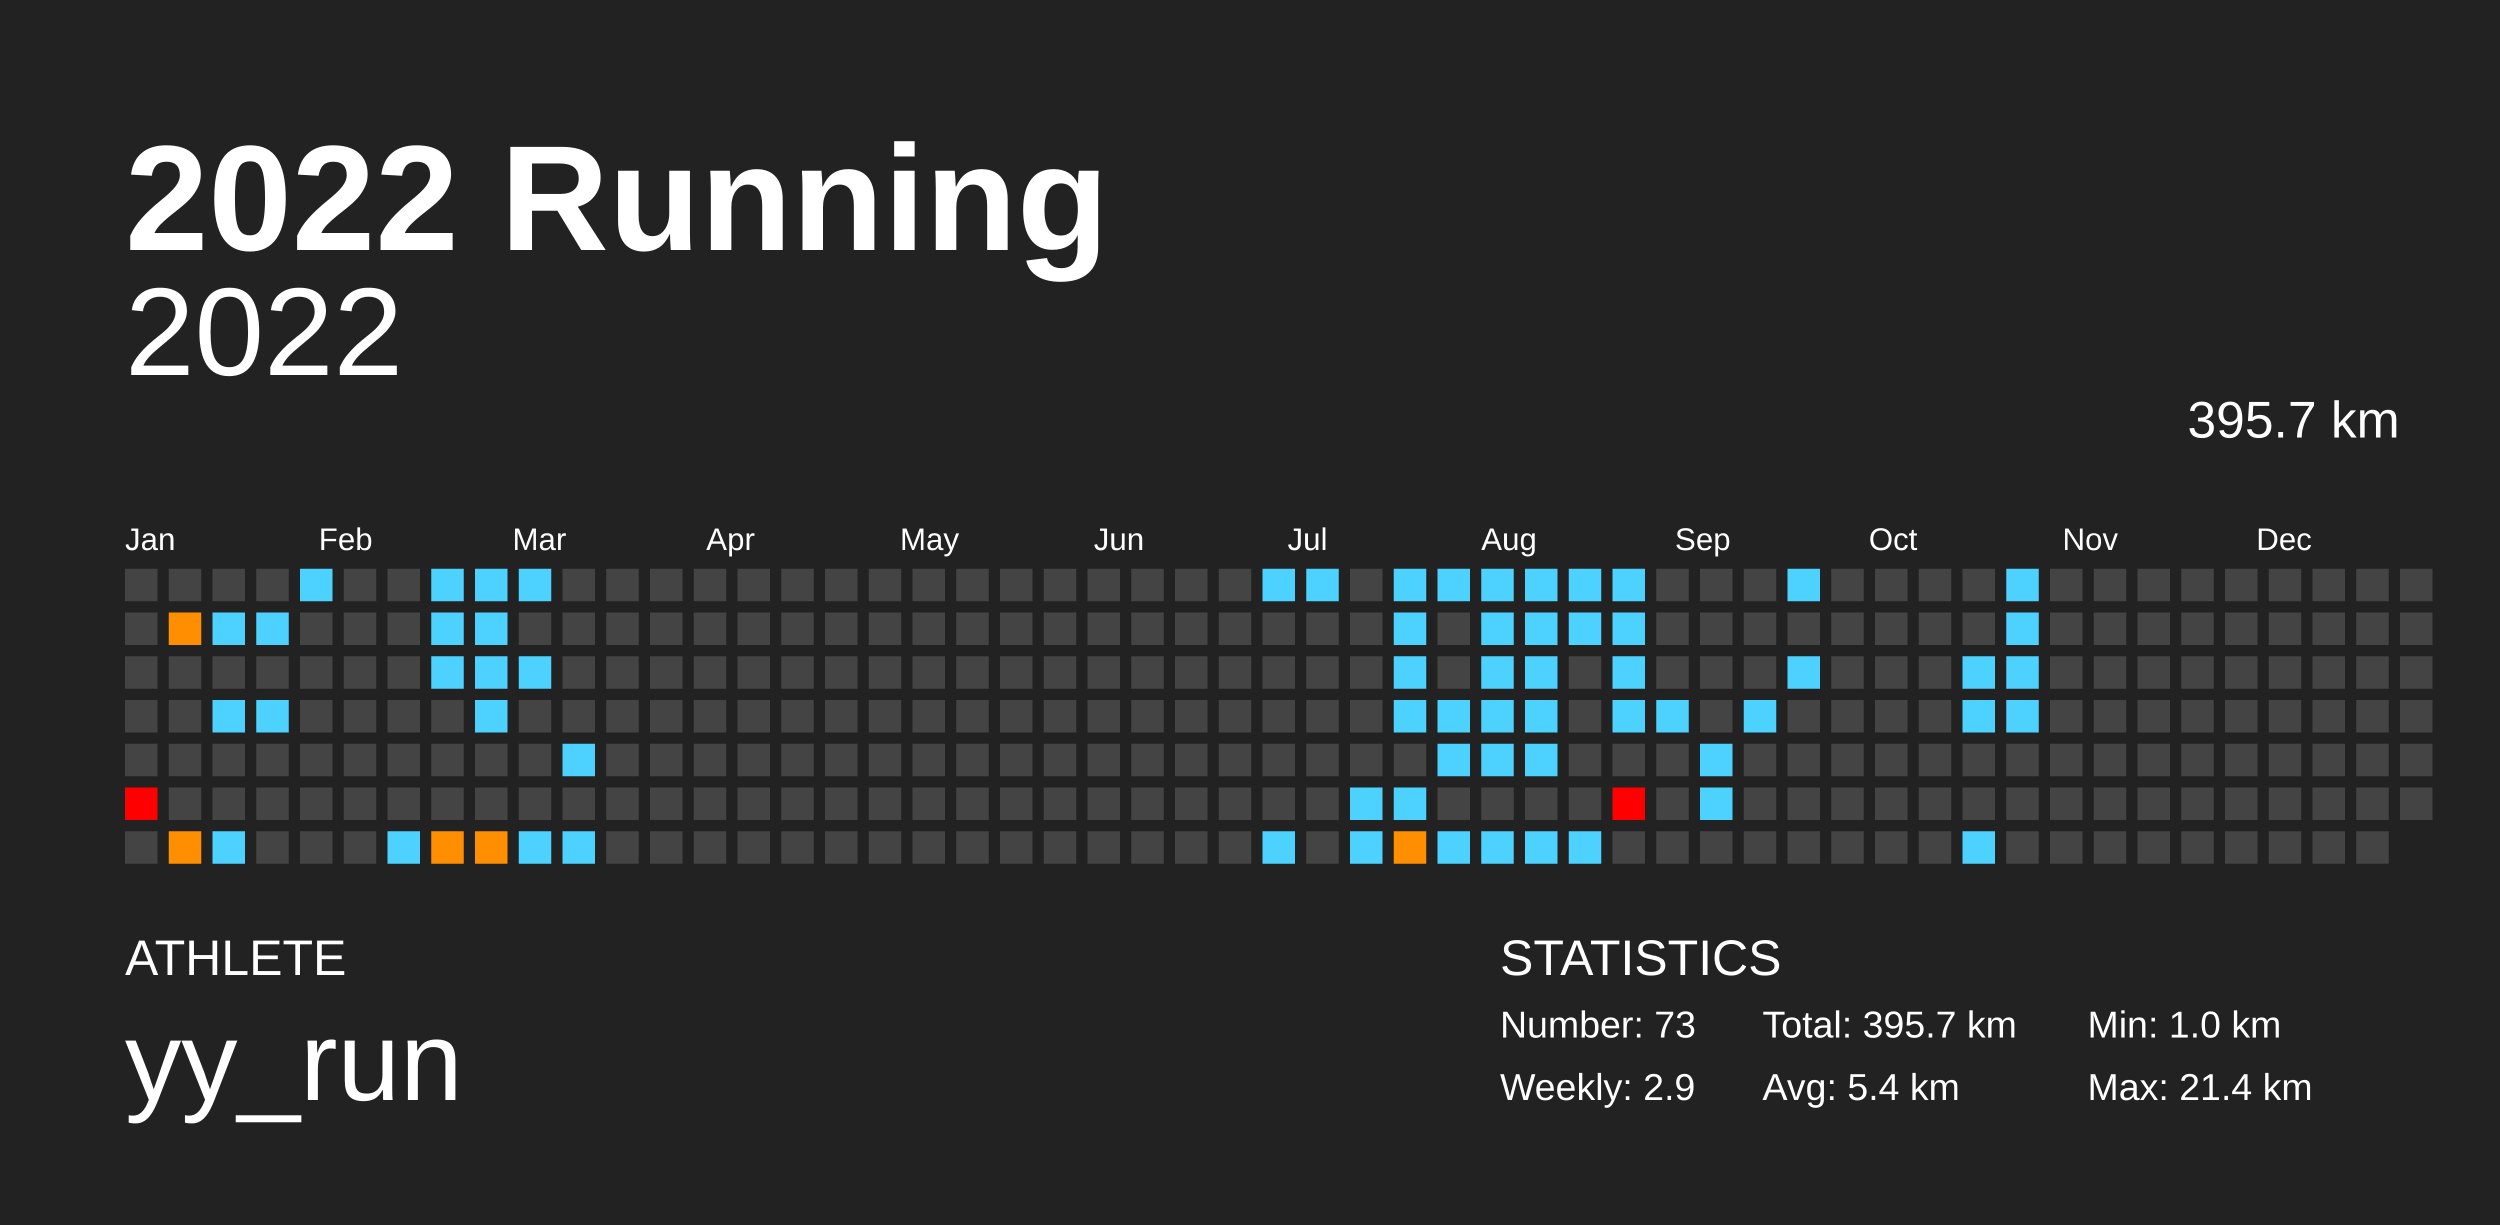
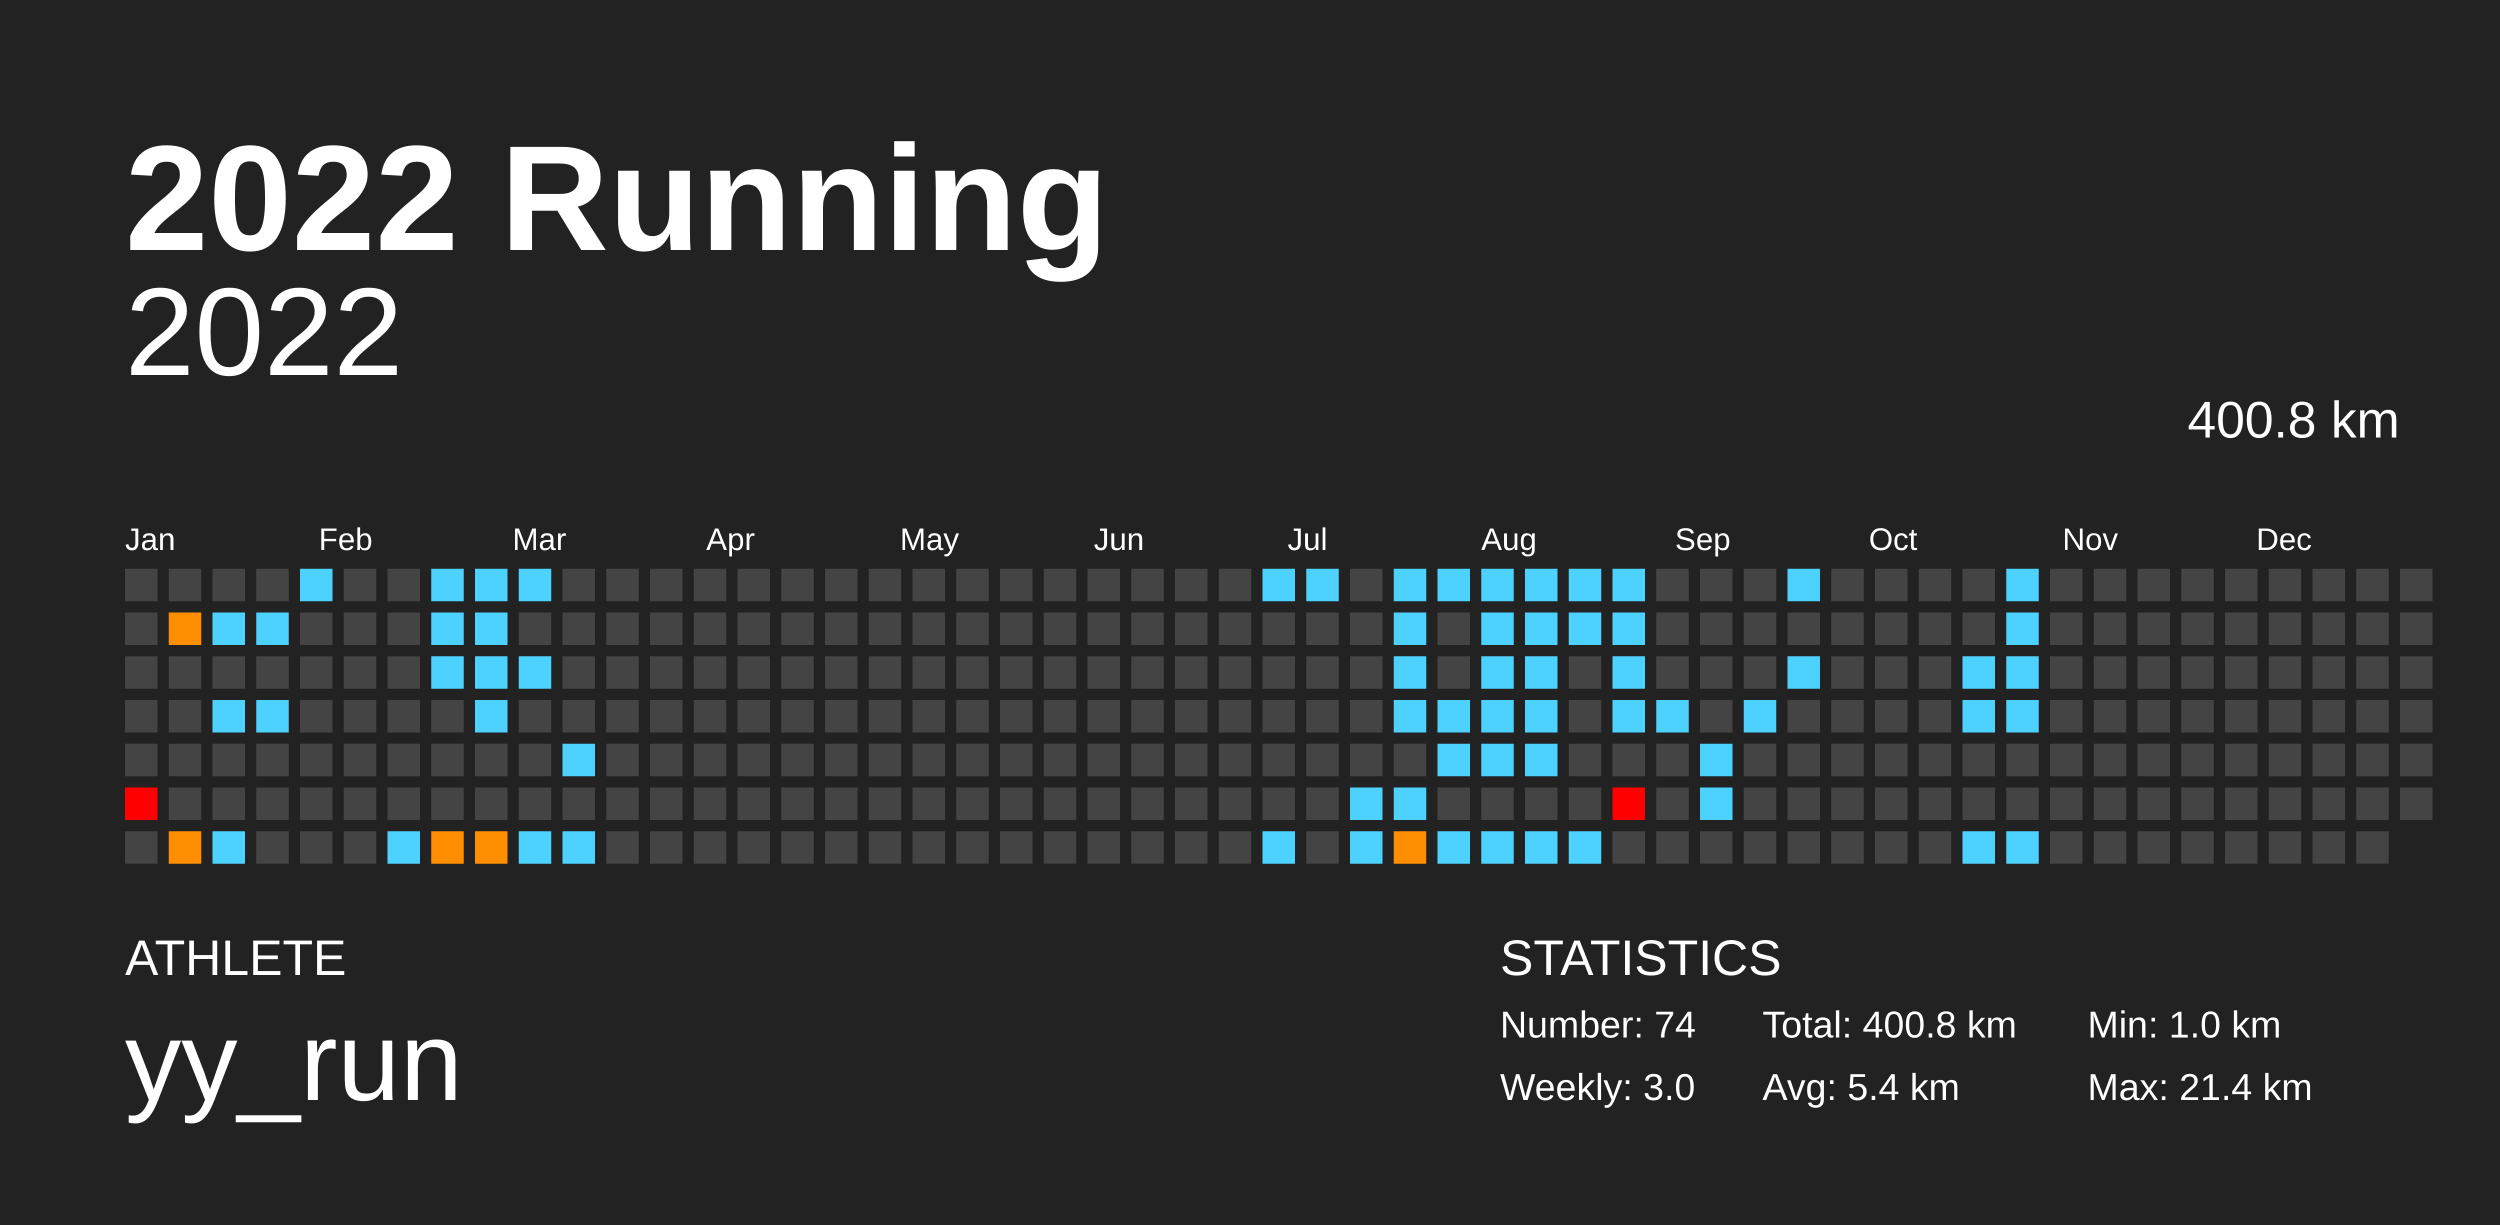
<svg xmlns="http://www.w3.org/2000/svg" baseProfile="full" height="98mm" version="1.1" viewBox="0,0,200,98" width="200mm">
  <defs />
  <rect fill="#222222" height="98" width="200" x="0" y="0" />
  <text fill="#FFFFFF" style="font-size:12px; font-family:Arial; font-weight:bold;" x="10" y="20">2022 Running</text>
  <text fill="#FFFFFF" style="font-size:4px; font-family:Arial" x="10" y="78">ATHLETE</text>
  <text fill="#FFFFFF" style="font-size:9px; font-family:Arial" x="10" y="88">yy_run</text>
  <text fill="#FFFFFF" style="font-size:4px; font-family:Arial" x="120" y="78">STATISTICS</text>
-   <text fill="#FFFFFF" style="font-size:3px; font-family:Arial" x="120" y="83">Number: 73</text>
-   <text fill="#FFFFFF" style="font-size:3px; font-family:Arial" x="120" y="88">Weekly: 2.9</text>
-   <text fill="#FFFFFF" style="font-size:3px; font-family:Arial" x="141" y="83">Total: 395.7 km</text>
+   <text fill="#FFFFFF" style="font-size:3px; font-family:Arial" x="120" y="83">Number: 74</text>
+   <text fill="#FFFFFF" style="font-size:3px; font-family:Arial" x="120" y="88">Weekly: 3.0</text>
+   <text fill="#FFFFFF" style="font-size:3px; font-family:Arial" x="141" y="83">Total: 400.8 km</text>
  <text fill="#FFFFFF" style="font-size:3px; font-family:Arial" x="141" y="88">Avg: 5.4 km</text>
  <text fill="#FFFFFF" style="font-size:3px; font-family:Arial" x="167" y="83">Min: 1.0 km</text>
  <text fill="#FFFFFF" style="font-size:3px; font-family:Arial" x="167" y="88">Max: 21.4 km</text>
  <text alignment-baseline="hanging" fill="#FFFFFF" style="font-size:10.0px; font-family:Arial;" x="10" y="30">2022</text>
-   <text alignment-baseline="hanging" fill="#FFFFFF" style="font-size:4.125px; font-family:Arial;" x="175" y="35">395.7 km</text>
+   <text alignment-baseline="hanging" fill="#FFFFFF" style="font-size:4.125px; font-family:Arial;" x="175" y="35">400.8 km</text>
  <text fill="#FFFFFF" style="font-size:2.5px; font-family:Arial" x="10.0" y="44">Jan</text>
  <text fill="#FFFFFF" style="font-size:2.5px; font-family:Arial" x="25.5" y="44">Feb</text>
  <text fill="#FFFFFF" style="font-size:2.5px; font-family:Arial" x="41.0" y="44">Mar</text>
  <text fill="#FFFFFF" style="font-size:2.5px; font-family:Arial" x="56.5" y="44">Apr</text>
  <text fill="#FFFFFF" style="font-size:2.5px; font-family:Arial" x="72.0" y="44">May</text>
  <text fill="#FFFFFF" style="font-size:2.5px; font-family:Arial" x="87.5" y="44">Jun</text>
  <text fill="#FFFFFF" style="font-size:2.5px; font-family:Arial" x="103.0" y="44">Jul</text>
  <text fill="#FFFFFF" style="font-size:2.5px; font-family:Arial" x="118.5" y="44">Aug</text>
  <text fill="#FFFFFF" style="font-size:2.5px; font-family:Arial" x="134.0" y="44">Sep</text>
  <text fill="#FFFFFF" style="font-size:2.5px; font-family:Arial" x="149.5" y="44">Oct</text>
  <text fill="#FFFFFF" style="font-size:2.5px; font-family:Arial" x="165.0" y="44">Nov</text>
  <text fill="#FFFFFF" style="font-size:2.5px; font-family:Arial" x="180.5" y="44">Dec</text>
  <rect fill="#444444" height="2.6" width="2.6" x="10.0" y="45.5" />
  <rect fill="#444444" height="2.6" width="2.6" x="10.0" y="49.0" />
  <rect fill="#444444" height="2.6" width="2.6" x="10.0" y="52.5" />
  <rect fill="#444444" height="2.6" width="2.6" x="10.0" y="56.0" />
  <rect fill="#444444" height="2.6" width="2.6" x="10.0" y="59.5" />
  <rect fill="red" height="2.6" width="2.6" x="10.0" y="63.0" />
  <rect fill="#444444" height="2.6" width="2.6" x="10.0" y="66.5" />
  <rect fill="#444444" height="2.6" width="2.6" x="13.5" y="45.5" />
  <rect fill="#ff8f00" height="2.6" width="2.6" x="13.5" y="49.0" />
  <rect fill="#444444" height="2.6" width="2.6" x="13.5" y="52.5" />
  <rect fill="#444444" height="2.6" width="2.6" x="13.5" y="56.0" />
  <rect fill="#444444" height="2.6" width="2.6" x="13.5" y="59.5" />
  <rect fill="#444444" height="2.6" width="2.6" x="13.5" y="63.0" />
  <rect fill="#ff8e00" height="2.6" width="2.6" x="13.5" y="66.5" />
  <rect fill="#444444" height="2.6" width="2.6" x="17.0" y="45.5" />
  <rect fill="#4dd2ff" height="2.6" width="2.6" x="17.0" y="49.0" />
  <rect fill="#444444" height="2.6" width="2.6" x="17.0" y="52.5" />
  <rect fill="#4dd2ff" height="2.6" width="2.6" x="17.0" y="56.0" />
  <rect fill="#444444" height="2.6" width="2.6" x="17.0" y="59.5" />
  <rect fill="#444444" height="2.6" width="2.6" x="17.0" y="63.0" />
  <rect fill="#4dd2ff" height="2.6" width="2.6" x="17.0" y="66.5" />
  <rect fill="#444444" height="2.6" width="2.6" x="20.5" y="45.5" />
  <rect fill="#4dd2ff" height="2.6" width="2.6" x="20.5" y="49.0" />
  <rect fill="#444444" height="2.6" width="2.6" x="20.5" y="52.5" />
  <rect fill="#4dd2ff" height="2.6" width="2.6" x="20.5" y="56.0" />
  <rect fill="#444444" height="2.6" width="2.6" x="20.5" y="59.5" />
  <rect fill="#444444" height="2.6" width="2.6" x="20.5" y="63.0" />
  <rect fill="#444444" height="2.6" width="2.6" x="20.5" y="66.5" />
  <rect fill="#4dd2ff" height="2.6" width="2.6" x="24.0" y="45.5" />
  <rect fill="#444444" height="2.6" width="2.6" x="24.0" y="49.0" />
  <rect fill="#444444" height="2.6" width="2.6" x="24.0" y="52.5" />
  <rect fill="#444444" height="2.6" width="2.6" x="24.0" y="56.0" />
  <rect fill="#444444" height="2.6" width="2.6" x="24.0" y="59.5" />
  <rect fill="#444444" height="2.6" width="2.6" x="24.0" y="63.0" />
  <rect fill="#444444" height="2.6" width="2.6" x="24.0" y="66.5" />
  <rect fill="#444444" height="2.6" width="2.6" x="27.5" y="45.5" />
  <rect fill="#444444" height="2.6" width="2.6" x="27.5" y="49.0" />
  <rect fill="#444444" height="2.6" width="2.6" x="27.5" y="52.5" />
  <rect fill="#444444" height="2.6" width="2.6" x="27.5" y="56.0" />
  <rect fill="#444444" height="2.6" width="2.6" x="27.5" y="59.5" />
  <rect fill="#444444" height="2.6" width="2.6" x="27.5" y="63.0" />
  <rect fill="#444444" height="2.6" width="2.6" x="27.5" y="66.5" />
  <rect fill="#444444" height="2.6" width="2.6" x="31.0" y="45.5" />
  <rect fill="#444444" height="2.6" width="2.6" x="31.0" y="49.0" />
  <rect fill="#444444" height="2.6" width="2.6" x="31.0" y="52.5" />
  <rect fill="#444444" height="2.6" width="2.6" x="31.0" y="56.0" />
  <rect fill="#444444" height="2.6" width="2.6" x="31.0" y="59.5" />
  <rect fill="#444444" height="2.6" width="2.6" x="31.0" y="63.0" />
  <rect fill="#4dd2ff" height="2.6" width="2.6" x="31.0" y="66.5" />
  <rect fill="#4dd2ff" height="2.6" width="2.6" x="34.5" y="45.5" />
  <rect fill="#4dd2ff" height="2.6" width="2.6" x="34.5" y="49.0" />
  <rect fill="#4dd2ff" height="2.6" width="2.6" x="34.5" y="52.5" />
  <rect fill="#444444" height="2.6" width="2.6" x="34.5" y="56.0" />
  <rect fill="#444444" height="2.6" width="2.6" x="34.5" y="59.5" />
  <rect fill="#444444" height="2.6" width="2.6" x="34.5" y="63.0" />
  <rect fill="#ff8f00" height="2.6" width="2.6" x="34.5" y="66.5" />
  <rect fill="#4dd2ff" height="2.6" width="2.6" x="38.0" y="45.5" />
  <rect fill="#4dd2ff" height="2.6" width="2.6" x="38.0" y="49.0" />
  <rect fill="#4dd2ff" height="2.6" width="2.6" x="38.0" y="52.5" />
  <rect fill="#4dd2ff" height="2.6" width="2.6" x="38.0" y="56.0" />
  <rect fill="#444444" height="2.6" width="2.6" x="38.0" y="59.5" />
  <rect fill="#444444" height="2.6" width="2.6" x="38.0" y="63.0" />
  <rect fill="#ff8e00" height="2.6" width="2.6" x="38.0" y="66.5" />
  <rect fill="#4dd2ff" height="2.6" width="2.6" x="41.5" y="45.5" />
  <rect fill="#444444" height="2.6" width="2.6" x="41.5" y="49.0" />
  <rect fill="#4dd2ff" height="2.6" width="2.6" x="41.5" y="52.5" />
  <rect fill="#444444" height="2.6" width="2.6" x="41.5" y="56.0" />
  <rect fill="#444444" height="2.6" width="2.6" x="41.5" y="59.5" />
  <rect fill="#444444" height="2.6" width="2.6" x="41.5" y="63.0" />
  <rect fill="#4dd2ff" height="2.6" width="2.6" x="41.5" y="66.5" />
  <rect fill="#444444" height="2.6" width="2.6" x="45.0" y="45.5" />
  <rect fill="#444444" height="2.6" width="2.6" x="45.0" y="49.0" />
  <rect fill="#444444" height="2.6" width="2.6" x="45.0" y="52.5" />
  <rect fill="#444444" height="2.6" width="2.6" x="45.0" y="56.0" />
  <rect fill="#4dd2ff" height="2.6" width="2.6" x="45.0" y="59.5" />
  <rect fill="#444444" height="2.6" width="2.6" x="45.0" y="63.0" />
  <rect fill="#4dd2ff" height="2.6" width="2.6" x="45.0" y="66.5" />
  <rect fill="#444444" height="2.6" width="2.6" x="48.5" y="45.5" />
  <rect fill="#444444" height="2.6" width="2.6" x="48.5" y="49.0" />
  <rect fill="#444444" height="2.6" width="2.6" x="48.5" y="52.5" />
  <rect fill="#444444" height="2.6" width="2.6" x="48.5" y="56.0" />
  <rect fill="#444444" height="2.6" width="2.6" x="48.5" y="59.5" />
  <rect fill="#444444" height="2.6" width="2.6" x="48.5" y="63.0" />
  <rect fill="#444444" height="2.6" width="2.6" x="48.5" y="66.5" />
  <rect fill="#444444" height="2.6" width="2.6" x="52.0" y="45.5" />
  <rect fill="#444444" height="2.6" width="2.6" x="52.0" y="49.0" />
  <rect fill="#444444" height="2.6" width="2.6" x="52.0" y="52.5" />
  <rect fill="#444444" height="2.6" width="2.6" x="52.0" y="56.0" />
  <rect fill="#444444" height="2.6" width="2.6" x="52.0" y="59.5" />
  <rect fill="#444444" height="2.6" width="2.6" x="52.0" y="63.0" />
  <rect fill="#444444" height="2.6" width="2.6" x="52.0" y="66.5" />
  <rect fill="#444444" height="2.6" width="2.6" x="55.5" y="45.5" />
  <rect fill="#444444" height="2.6" width="2.6" x="55.5" y="49.0" />
  <rect fill="#444444" height="2.6" width="2.6" x="55.5" y="52.5" />
  <rect fill="#444444" height="2.6" width="2.6" x="55.5" y="56.0" />
  <rect fill="#444444" height="2.6" width="2.6" x="55.5" y="59.5" />
  <rect fill="#444444" height="2.6" width="2.6" x="55.5" y="63.0" />
  <rect fill="#444444" height="2.6" width="2.6" x="55.5" y="66.5" />
  <rect fill="#444444" height="2.6" width="2.6" x="59.0" y="45.5" />
  <rect fill="#444444" height="2.6" width="2.6" x="59.0" y="49.0" />
  <rect fill="#444444" height="2.6" width="2.6" x="59.0" y="52.5" />
  <rect fill="#444444" height="2.6" width="2.6" x="59.0" y="56.0" />
  <rect fill="#444444" height="2.6" width="2.6" x="59.0" y="59.5" />
  <rect fill="#444444" height="2.6" width="2.6" x="59.0" y="63.0" />
  <rect fill="#444444" height="2.6" width="2.6" x="59.0" y="66.5" />
  <rect fill="#444444" height="2.6" width="2.6" x="62.5" y="45.5" />
  <rect fill="#444444" height="2.6" width="2.6" x="62.5" y="49.0" />
  <rect fill="#444444" height="2.6" width="2.6" x="62.5" y="52.5" />
  <rect fill="#444444" height="2.6" width="2.6" x="62.5" y="56.0" />
  <rect fill="#444444" height="2.6" width="2.6" x="62.5" y="59.5" />
  <rect fill="#444444" height="2.6" width="2.6" x="62.5" y="63.0" />
  <rect fill="#444444" height="2.6" width="2.6" x="62.5" y="66.5" />
  <rect fill="#444444" height="2.6" width="2.6" x="66.0" y="45.5" />
  <rect fill="#444444" height="2.6" width="2.6" x="66.0" y="49.0" />
  <rect fill="#444444" height="2.6" width="2.6" x="66.0" y="52.5" />
  <rect fill="#444444" height="2.6" width="2.6" x="66.0" y="56.0" />
  <rect fill="#444444" height="2.6" width="2.6" x="66.0" y="59.5" />
  <rect fill="#444444" height="2.6" width="2.6" x="66.0" y="63.0" />
  <rect fill="#444444" height="2.6" width="2.6" x="66.0" y="66.5" />
  <rect fill="#444444" height="2.6" width="2.6" x="69.5" y="45.5" />
  <rect fill="#444444" height="2.6" width="2.6" x="69.5" y="49.0" />
  <rect fill="#444444" height="2.6" width="2.6" x="69.5" y="52.5" />
  <rect fill="#444444" height="2.6" width="2.6" x="69.5" y="56.0" />
  <rect fill="#444444" height="2.6" width="2.6" x="69.5" y="59.5" />
  <rect fill="#444444" height="2.6" width="2.6" x="69.5" y="63.0" />
  <rect fill="#444444" height="2.6" width="2.6" x="69.5" y="66.5" />
  <rect fill="#444444" height="2.6" width="2.6" x="73.0" y="45.5" />
  <rect fill="#444444" height="2.6" width="2.6" x="73.0" y="49.0" />
  <rect fill="#444444" height="2.6" width="2.6" x="73.0" y="52.5" />
  <rect fill="#444444" height="2.6" width="2.6" x="73.0" y="56.0" />
  <rect fill="#444444" height="2.6" width="2.6" x="73.0" y="59.5" />
  <rect fill="#444444" height="2.6" width="2.6" x="73.0" y="63.0" />
  <rect fill="#444444" height="2.6" width="2.6" x="73.0" y="66.5" />
  <rect fill="#444444" height="2.6" width="2.6" x="76.5" y="45.5" />
  <rect fill="#444444" height="2.6" width="2.6" x="76.5" y="49.0" />
  <rect fill="#444444" height="2.6" width="2.6" x="76.5" y="52.5" />
  <rect fill="#444444" height="2.6" width="2.6" x="76.5" y="56.0" />
  <rect fill="#444444" height="2.6" width="2.6" x="76.5" y="59.5" />
  <rect fill="#444444" height="2.6" width="2.6" x="76.5" y="63.0" />
  <rect fill="#444444" height="2.6" width="2.6" x="76.5" y="66.5" />
  <rect fill="#444444" height="2.6" width="2.6" x="80.0" y="45.5" />
  <rect fill="#444444" height="2.6" width="2.6" x="80.0" y="49.0" />
  <rect fill="#444444" height="2.6" width="2.6" x="80.0" y="52.5" />
  <rect fill="#444444" height="2.6" width="2.6" x="80.0" y="56.0" />
  <rect fill="#444444" height="2.6" width="2.6" x="80.0" y="59.5" />
  <rect fill="#444444" height="2.6" width="2.6" x="80.0" y="63.0" />
  <rect fill="#444444" height="2.6" width="2.6" x="80.0" y="66.5" />
  <rect fill="#444444" height="2.6" width="2.6" x="83.5" y="45.5" />
  <rect fill="#444444" height="2.6" width="2.6" x="83.5" y="49.0" />
  <rect fill="#444444" height="2.6" width="2.6" x="83.5" y="52.5" />
  <rect fill="#444444" height="2.6" width="2.6" x="83.5" y="56.0" />
  <rect fill="#444444" height="2.6" width="2.6" x="83.5" y="59.5" />
  <rect fill="#444444" height="2.6" width="2.6" x="83.5" y="63.0" />
  <rect fill="#444444" height="2.6" width="2.6" x="83.5" y="66.5" />
  <rect fill="#444444" height="2.6" width="2.6" x="87.0" y="45.5" />
  <rect fill="#444444" height="2.6" width="2.6" x="87.0" y="49.0" />
  <rect fill="#444444" height="2.6" width="2.6" x="87.0" y="52.5" />
  <rect fill="#444444" height="2.6" width="2.6" x="87.0" y="56.0" />
  <rect fill="#444444" height="2.6" width="2.6" x="87.0" y="59.5" />
  <rect fill="#444444" height="2.6" width="2.6" x="87.0" y="63.0" />
  <rect fill="#444444" height="2.6" width="2.6" x="87.0" y="66.5" />
  <rect fill="#444444" height="2.6" width="2.6" x="90.5" y="45.5" />
  <rect fill="#444444" height="2.6" width="2.6" x="90.5" y="49.0" />
  <rect fill="#444444" height="2.6" width="2.6" x="90.5" y="52.5" />
  <rect fill="#444444" height="2.6" width="2.6" x="90.5" y="56.0" />
  <rect fill="#444444" height="2.6" width="2.6" x="90.5" y="59.5" />
  <rect fill="#444444" height="2.6" width="2.6" x="90.5" y="63.0" />
  <rect fill="#444444" height="2.6" width="2.6" x="90.5" y="66.5" />
  <rect fill="#444444" height="2.6" width="2.6" x="94.0" y="45.5" />
  <rect fill="#444444" height="2.6" width="2.6" x="94.0" y="49.0" />
  <rect fill="#444444" height="2.6" width="2.6" x="94.0" y="52.5" />
  <rect fill="#444444" height="2.6" width="2.6" x="94.0" y="56.0" />
  <rect fill="#444444" height="2.6" width="2.6" x="94.0" y="59.5" />
  <rect fill="#444444" height="2.6" width="2.6" x="94.0" y="63.0" />
  <rect fill="#444444" height="2.6" width="2.6" x="94.0" y="66.5" />
  <rect fill="#444444" height="2.6" width="2.6" x="97.5" y="45.5" />
  <rect fill="#444444" height="2.6" width="2.6" x="97.5" y="49.0" />
  <rect fill="#444444" height="2.6" width="2.6" x="97.5" y="52.5" />
  <rect fill="#444444" height="2.6" width="2.6" x="97.5" y="56.0" />
  <rect fill="#444444" height="2.6" width="2.6" x="97.5" y="59.5" />
  <rect fill="#444444" height="2.6" width="2.6" x="97.5" y="63.0" />
  <rect fill="#444444" height="2.6" width="2.6" x="97.5" y="66.5" />
  <rect fill="#4dd2ff" height="2.6" width="2.6" x="101.0" y="45.5" />
  <rect fill="#444444" height="2.6" width="2.6" x="101.0" y="49.0" />
  <rect fill="#444444" height="2.6" width="2.6" x="101.0" y="52.5" />
  <rect fill="#444444" height="2.6" width="2.6" x="101.0" y="56.0" />
  <rect fill="#444444" height="2.6" width="2.6" x="101.0" y="59.5" />
  <rect fill="#444444" height="2.6" width="2.6" x="101.0" y="63.0" />
  <rect fill="#4dd2ff" height="2.6" width="2.6" x="101.0" y="66.5" />
  <rect fill="#4dd2ff" height="2.6" width="2.6" x="104.5" y="45.5" />
  <rect fill="#444444" height="2.6" width="2.6" x="104.5" y="49.0" />
  <rect fill="#444444" height="2.6" width="2.6" x="104.5" y="52.5" />
  <rect fill="#444444" height="2.6" width="2.6" x="104.5" y="56.0" />
  <rect fill="#444444" height="2.6" width="2.6" x="104.5" y="59.5" />
  <rect fill="#444444" height="2.6" width="2.6" x="104.5" y="63.0" />
  <rect fill="#444444" height="2.6" width="2.6" x="104.5" y="66.5" />
  <rect fill="#444444" height="2.6" width="2.6" x="108.0" y="45.5" />
  <rect fill="#444444" height="2.6" width="2.6" x="108.0" y="49.0" />
  <rect fill="#444444" height="2.6" width="2.6" x="108.0" y="52.5" />
  <rect fill="#444444" height="2.6" width="2.6" x="108.0" y="56.0" />
  <rect fill="#444444" height="2.6" width="2.6" x="108.0" y="59.5" />
  <rect fill="#4dd2ff" height="2.6" width="2.6" x="108.0" y="63.0" />
  <rect fill="#4dd2ff" height="2.6" width="2.6" x="108.0" y="66.5" />
  <rect fill="#4dd2ff" height="2.6" width="2.6" x="111.5" y="45.5" />
  <rect fill="#4dd2ff" height="2.6" width="2.6" x="111.5" y="49.0" />
  <rect fill="#4dd2ff" height="2.6" width="2.6" x="111.5" y="52.5" />
  <rect fill="#4dd2ff" height="2.6" width="2.6" x="111.5" y="56.0" />
  <rect fill="#444444" height="2.6" width="2.6" x="111.5" y="59.5" />
  <rect fill="#4dd2ff" height="2.6" width="2.6" x="111.5" y="63.0" />
  <rect fill="#ff8e00" height="2.6" width="2.6" x="111.5" y="66.5" />
  <rect fill="#4dd2ff" height="2.6" width="2.6" x="115.0" y="45.5" />
  <rect fill="#444444" height="2.6" width="2.6" x="115.0" y="49.0" />
  <rect fill="#444444" height="2.6" width="2.6" x="115.0" y="52.5" />
  <rect fill="#4dd2ff" height="2.6" width="2.6" x="115.0" y="56.0" />
  <rect fill="#4dd2ff" height="2.6" width="2.6" x="115.0" y="59.5" />
  <rect fill="#444444" height="2.6" width="2.6" x="115.0" y="63.0" />
  <rect fill="#4dd2ff" height="2.6" width="2.6" x="115.0" y="66.5" />
  <rect fill="#4dd2ff" height="2.6" width="2.6" x="118.5" y="45.5" />
  <rect fill="#4dd2ff" height="2.6" width="2.6" x="118.5" y="49.0" />
  <rect fill="#4dd2ff" height="2.6" width="2.6" x="118.5" y="52.5" />
  <rect fill="#4dd2ff" height="2.6" width="2.6" x="118.5" y="56.0" />
  <rect fill="#4dd2ff" height="2.6" width="2.6" x="118.5" y="59.5" />
  <rect fill="#444444" height="2.6" width="2.6" x="118.5" y="63.0" />
  <rect fill="#4dd2ff" height="2.6" width="2.6" x="118.5" y="66.5" />
  <rect fill="#4dd2ff" height="2.6" width="2.6" x="122.0" y="45.5" />
  <rect fill="#4dd2ff" height="2.6" width="2.6" x="122.0" y="49.0" />
  <rect fill="#4dd2ff" height="2.6" width="2.6" x="122.0" y="52.5" />
  <rect fill="#4dd2ff" height="2.6" width="2.6" x="122.0" y="56.0" />
  <rect fill="#4dd2ff" height="2.6" width="2.6" x="122.0" y="59.5" />
  <rect fill="#444444" height="2.6" width="2.6" x="122.0" y="63.0" />
  <rect fill="#4dd2ff" height="2.6" width="2.6" x="122.0" y="66.5" />
  <rect fill="#4dd2ff" height="2.6" width="2.6" x="125.5" y="45.5" />
  <rect fill="#4dd2ff" height="2.6" width="2.6" x="125.5" y="49.0" />
  <rect fill="#444444" height="2.6" width="2.6" x="125.5" y="52.5" />
  <rect fill="#444444" height="2.6" width="2.6" x="125.5" y="56.0" />
  <rect fill="#444444" height="2.6" width="2.6" x="125.5" y="59.5" />
  <rect fill="#444444" height="2.6" width="2.6" x="125.5" y="63.0" />
  <rect fill="#4dd2ff" height="2.6" width="2.6" x="125.5" y="66.5" />
  <rect fill="#4dd2ff" height="2.6" width="2.6" x="129.0" y="45.5" />
  <rect fill="#4dd2ff" height="2.6" width="2.6" x="129.0" y="49.0" />
  <rect fill="#4dd2ff" height="2.6" width="2.6" x="129.0" y="52.5" />
  <rect fill="#4dd2ff" height="2.6" width="2.6" x="129.0" y="56.0" />
  <rect fill="#444444" height="2.6" width="2.6" x="129.0" y="59.5" />
  <rect fill="red" height="2.6" width="2.6" x="129.0" y="63.0" />
  <rect fill="#444444" height="2.6" width="2.6" x="129.0" y="66.5" />
  <rect fill="#444444" height="2.6" width="2.6" x="132.5" y="45.5" />
  <rect fill="#444444" height="2.6" width="2.6" x="132.5" y="49.0" />
  <rect fill="#444444" height="2.6" width="2.6" x="132.5" y="52.5" />
  <rect fill="#4dd2ff" height="2.6" width="2.6" x="132.5" y="56.0" />
  <rect fill="#444444" height="2.6" width="2.6" x="132.5" y="59.5" />
  <rect fill="#444444" height="2.6" width="2.6" x="132.5" y="63.0" />
  <rect fill="#444444" height="2.6" width="2.6" x="132.5" y="66.5" />
  <rect fill="#444444" height="2.6" width="2.6" x="136.0" y="45.5" />
  <rect fill="#444444" height="2.6" width="2.6" x="136.0" y="49.0" />
  <rect fill="#444444" height="2.6" width="2.6" x="136.0" y="52.5" />
  <rect fill="#444444" height="2.6" width="2.6" x="136.0" y="56.0" />
  <rect fill="#4dd2ff" height="2.6" width="2.6" x="136.0" y="59.5" />
  <rect fill="#4dd2ff" height="2.6" width="2.6" x="136.0" y="63.0" />
  <rect fill="#444444" height="2.6" width="2.6" x="136.0" y="66.5" />
  <rect fill="#444444" height="2.6" width="2.6" x="139.5" y="45.5" />
  <rect fill="#444444" height="2.6" width="2.6" x="139.5" y="49.0" />
  <rect fill="#444444" height="2.6" width="2.6" x="139.5" y="52.5" />
  <rect fill="#4dd2ff" height="2.6" width="2.6" x="139.5" y="56.0" />
  <rect fill="#444444" height="2.6" width="2.6" x="139.5" y="59.5" />
  <rect fill="#444444" height="2.6" width="2.6" x="139.5" y="63.0" />
  <rect fill="#444444" height="2.6" width="2.6" x="139.5" y="66.5" />
  <rect fill="#4dd2ff" height="2.6" width="2.6" x="143.0" y="45.5" />
  <rect fill="#444444" height="2.6" width="2.6" x="143.0" y="49.0" />
  <rect fill="#4dd2ff" height="2.6" width="2.6" x="143.0" y="52.5" />
  <rect fill="#444444" height="2.6" width="2.6" x="143.0" y="56.0" />
  <rect fill="#444444" height="2.6" width="2.6" x="143.0" y="59.5" />
  <rect fill="#444444" height="2.6" width="2.6" x="143.0" y="63.0" />
  <rect fill="#444444" height="2.6" width="2.6" x="143.0" y="66.5" />
  <rect fill="#444444" height="2.6" width="2.6" x="146.5" y="45.5" />
  <rect fill="#444444" height="2.6" width="2.6" x="146.5" y="49.0" />
  <rect fill="#444444" height="2.6" width="2.6" x="146.5" y="52.5" />
  <rect fill="#444444" height="2.6" width="2.6" x="146.5" y="56.0" />
  <rect fill="#444444" height="2.6" width="2.6" x="146.5" y="59.5" />
  <rect fill="#444444" height="2.6" width="2.6" x="146.5" y="63.0" />
  <rect fill="#444444" height="2.6" width="2.6" x="146.5" y="66.5" />
  <rect fill="#444444" height="2.6" width="2.6" x="150.0" y="45.5" />
  <rect fill="#444444" height="2.6" width="2.6" x="150.0" y="49.0" />
  <rect fill="#444444" height="2.6" width="2.6" x="150.0" y="52.5" />
  <rect fill="#444444" height="2.6" width="2.6" x="150.0" y="56.0" />
  <rect fill="#444444" height="2.6" width="2.6" x="150.0" y="59.5" />
  <rect fill="#444444" height="2.6" width="2.6" x="150.0" y="63.0" />
  <rect fill="#444444" height="2.6" width="2.6" x="150.0" y="66.5" />
  <rect fill="#444444" height="2.6" width="2.6" x="153.5" y="45.5" />
  <rect fill="#444444" height="2.6" width="2.6" x="153.5" y="49.0" />
  <rect fill="#444444" height="2.6" width="2.6" x="153.5" y="52.5" />
  <rect fill="#444444" height="2.6" width="2.6" x="153.5" y="56.0" />
  <rect fill="#444444" height="2.6" width="2.6" x="153.5" y="59.5" />
  <rect fill="#444444" height="2.6" width="2.6" x="153.5" y="63.0" />
  <rect fill="#444444" height="2.6" width="2.6" x="153.5" y="66.5" />
  <rect fill="#444444" height="2.6" width="2.6" x="157.0" y="45.5" />
  <rect fill="#444444" height="2.6" width="2.6" x="157.0" y="49.0" />
  <rect fill="#4dd2ff" height="2.6" width="2.6" x="157.0" y="52.5" />
  <rect fill="#4dd2ff" height="2.6" width="2.6" x="157.0" y="56.0" />
  <rect fill="#444444" height="2.6" width="2.6" x="157.0" y="59.5" />
  <rect fill="#444444" height="2.6" width="2.6" x="157.0" y="63.0" />
  <rect fill="#4dd2ff" height="2.6" width="2.6" x="157.0" y="66.5" />
  <rect fill="#4dd2ff" height="2.6" width="2.6" x="160.5" y="45.5" />
  <rect fill="#4dd2ff" height="2.6" width="2.6" x="160.5" y="49.0" />
  <rect fill="#4dd2ff" height="2.6" width="2.6" x="160.5" y="52.5" />
  <rect fill="#4dd2ff" height="2.6" width="2.6" x="160.5" y="56.0" />
  <rect fill="#444444" height="2.6" width="2.6" x="160.5" y="59.5" />
  <rect fill="#444444" height="2.6" width="2.6" x="160.5" y="63.0" />
-   <rect fill="#444444" height="2.6" width="2.6" x="160.5" y="66.5" />
+   <rect fill="#4dd2ff" height="2.6" width="2.6" x="160.5" y="66.5" />
  <rect fill="#444444" height="2.6" width="2.6" x="164.0" y="45.5" />
  <rect fill="#444444" height="2.6" width="2.6" x="164.0" y="49.0" />
  <rect fill="#444444" height="2.6" width="2.6" x="164.0" y="52.5" />
  <rect fill="#444444" height="2.6" width="2.6" x="164.0" y="56.0" />
  <rect fill="#444444" height="2.6" width="2.6" x="164.0" y="59.5" />
  <rect fill="#444444" height="2.6" width="2.6" x="164.0" y="63.0" />
  <rect fill="#444444" height="2.6" width="2.6" x="164.0" y="66.5" />
  <rect fill="#444444" height="2.6" width="2.6" x="167.5" y="45.5" />
  <rect fill="#444444" height="2.6" width="2.6" x="167.5" y="49.0" />
  <rect fill="#444444" height="2.6" width="2.6" x="167.5" y="52.5" />
  <rect fill="#444444" height="2.6" width="2.6" x="167.5" y="56.0" />
  <rect fill="#444444" height="2.6" width="2.6" x="167.5" y="59.5" />
  <rect fill="#444444" height="2.6" width="2.6" x="167.5" y="63.0" />
  <rect fill="#444444" height="2.6" width="2.6" x="167.5" y="66.5" />
  <rect fill="#444444" height="2.6" width="2.6" x="171.0" y="45.5" />
  <rect fill="#444444" height="2.6" width="2.6" x="171.0" y="49.0" />
  <rect fill="#444444" height="2.6" width="2.6" x="171.0" y="52.5" />
  <rect fill="#444444" height="2.6" width="2.6" x="171.0" y="56.0" />
  <rect fill="#444444" height="2.6" width="2.6" x="171.0" y="59.5" />
  <rect fill="#444444" height="2.6" width="2.6" x="171.0" y="63.0" />
  <rect fill="#444444" height="2.6" width="2.6" x="171.0" y="66.5" />
  <rect fill="#444444" height="2.6" width="2.6" x="174.5" y="45.5" />
  <rect fill="#444444" height="2.6" width="2.6" x="174.5" y="49.0" />
  <rect fill="#444444" height="2.6" width="2.6" x="174.5" y="52.5" />
  <rect fill="#444444" height="2.6" width="2.6" x="174.5" y="56.0" />
  <rect fill="#444444" height="2.6" width="2.6" x="174.5" y="59.5" />
  <rect fill="#444444" height="2.6" width="2.6" x="174.5" y="63.0" />
  <rect fill="#444444" height="2.6" width="2.6" x="174.5" y="66.5" />
  <rect fill="#444444" height="2.6" width="2.6" x="178.0" y="45.5" />
  <rect fill="#444444" height="2.6" width="2.6" x="178.0" y="49.0" />
  <rect fill="#444444" height="2.6" width="2.6" x="178.0" y="52.5" />
  <rect fill="#444444" height="2.6" width="2.6" x="178.0" y="56.0" />
  <rect fill="#444444" height="2.6" width="2.6" x="178.0" y="59.5" />
  <rect fill="#444444" height="2.6" width="2.6" x="178.0" y="63.0" />
  <rect fill="#444444" height="2.6" width="2.6" x="178.0" y="66.5" />
  <rect fill="#444444" height="2.6" width="2.6" x="181.5" y="45.5" />
  <rect fill="#444444" height="2.6" width="2.6" x="181.5" y="49.0" />
  <rect fill="#444444" height="2.6" width="2.6" x="181.5" y="52.5" />
  <rect fill="#444444" height="2.6" width="2.6" x="181.5" y="56.0" />
  <rect fill="#444444" height="2.6" width="2.6" x="181.5" y="59.5" />
  <rect fill="#444444" height="2.6" width="2.6" x="181.5" y="63.0" />
  <rect fill="#444444" height="2.6" width="2.6" x="181.5" y="66.5" />
  <rect fill="#444444" height="2.6" width="2.6" x="185.0" y="45.5" />
  <rect fill="#444444" height="2.6" width="2.6" x="185.0" y="49.0" />
  <rect fill="#444444" height="2.6" width="2.6" x="185.0" y="52.5" />
  <rect fill="#444444" height="2.6" width="2.6" x="185.0" y="56.0" />
  <rect fill="#444444" height="2.6" width="2.6" x="185.0" y="59.5" />
  <rect fill="#444444" height="2.6" width="2.6" x="185.0" y="63.0" />
  <rect fill="#444444" height="2.6" width="2.6" x="185.0" y="66.5" />
  <rect fill="#444444" height="2.6" width="2.6" x="188.5" y="45.5" />
  <rect fill="#444444" height="2.6" width="2.6" x="188.5" y="49.0" />
  <rect fill="#444444" height="2.6" width="2.6" x="188.5" y="52.5" />
  <rect fill="#444444" height="2.6" width="2.6" x="188.5" y="56.0" />
  <rect fill="#444444" height="2.6" width="2.6" x="188.5" y="59.5" />
  <rect fill="#444444" height="2.6" width="2.6" x="188.5" y="63.0" />
  <rect fill="#444444" height="2.6" width="2.6" x="188.5" y="66.5" />
  <rect fill="#444444" height="2.6" width="2.6" x="192.0" y="45.5" />
  <rect fill="#444444" height="2.6" width="2.6" x="192.0" y="49.0" />
  <rect fill="#444444" height="2.6" width="2.6" x="192.0" y="52.5" />
  <rect fill="#444444" height="2.6" width="2.6" x="192.0" y="56.0" />
  <rect fill="#444444" height="2.6" width="2.6" x="192.0" y="59.5" />
  <rect fill="#444444" height="2.6" width="2.6" x="192.0" y="63.0" />
</svg>
